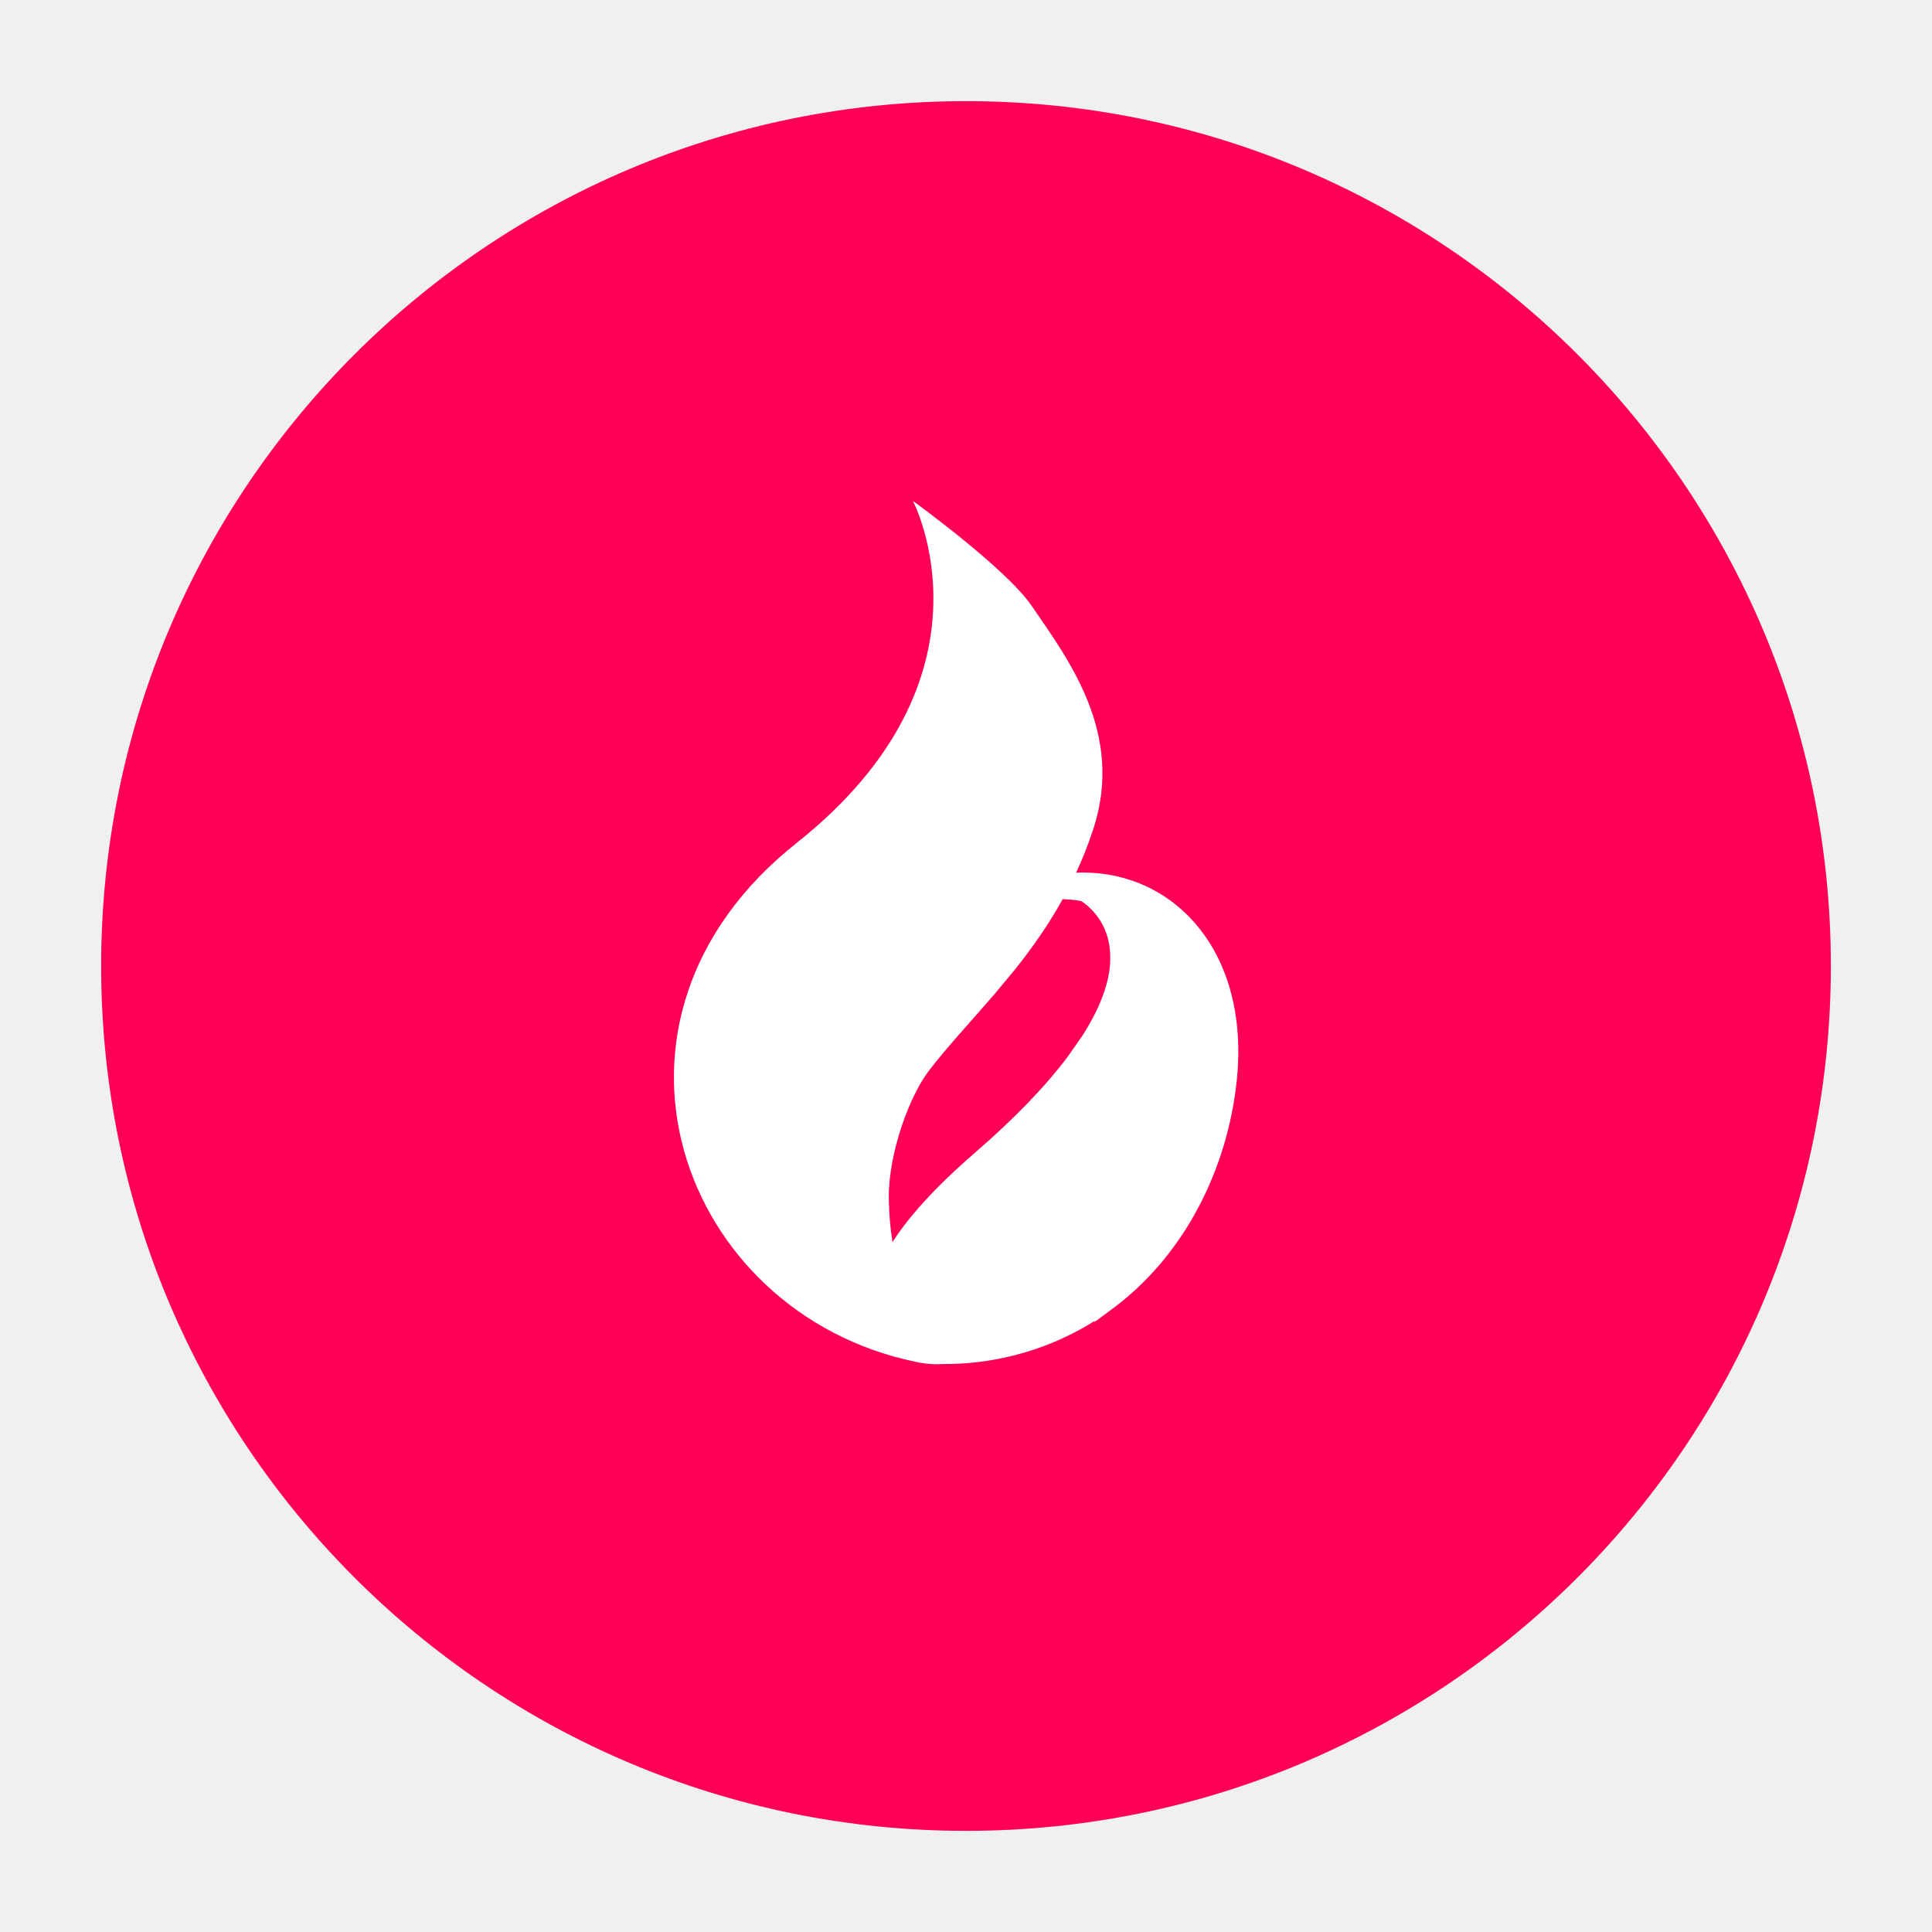
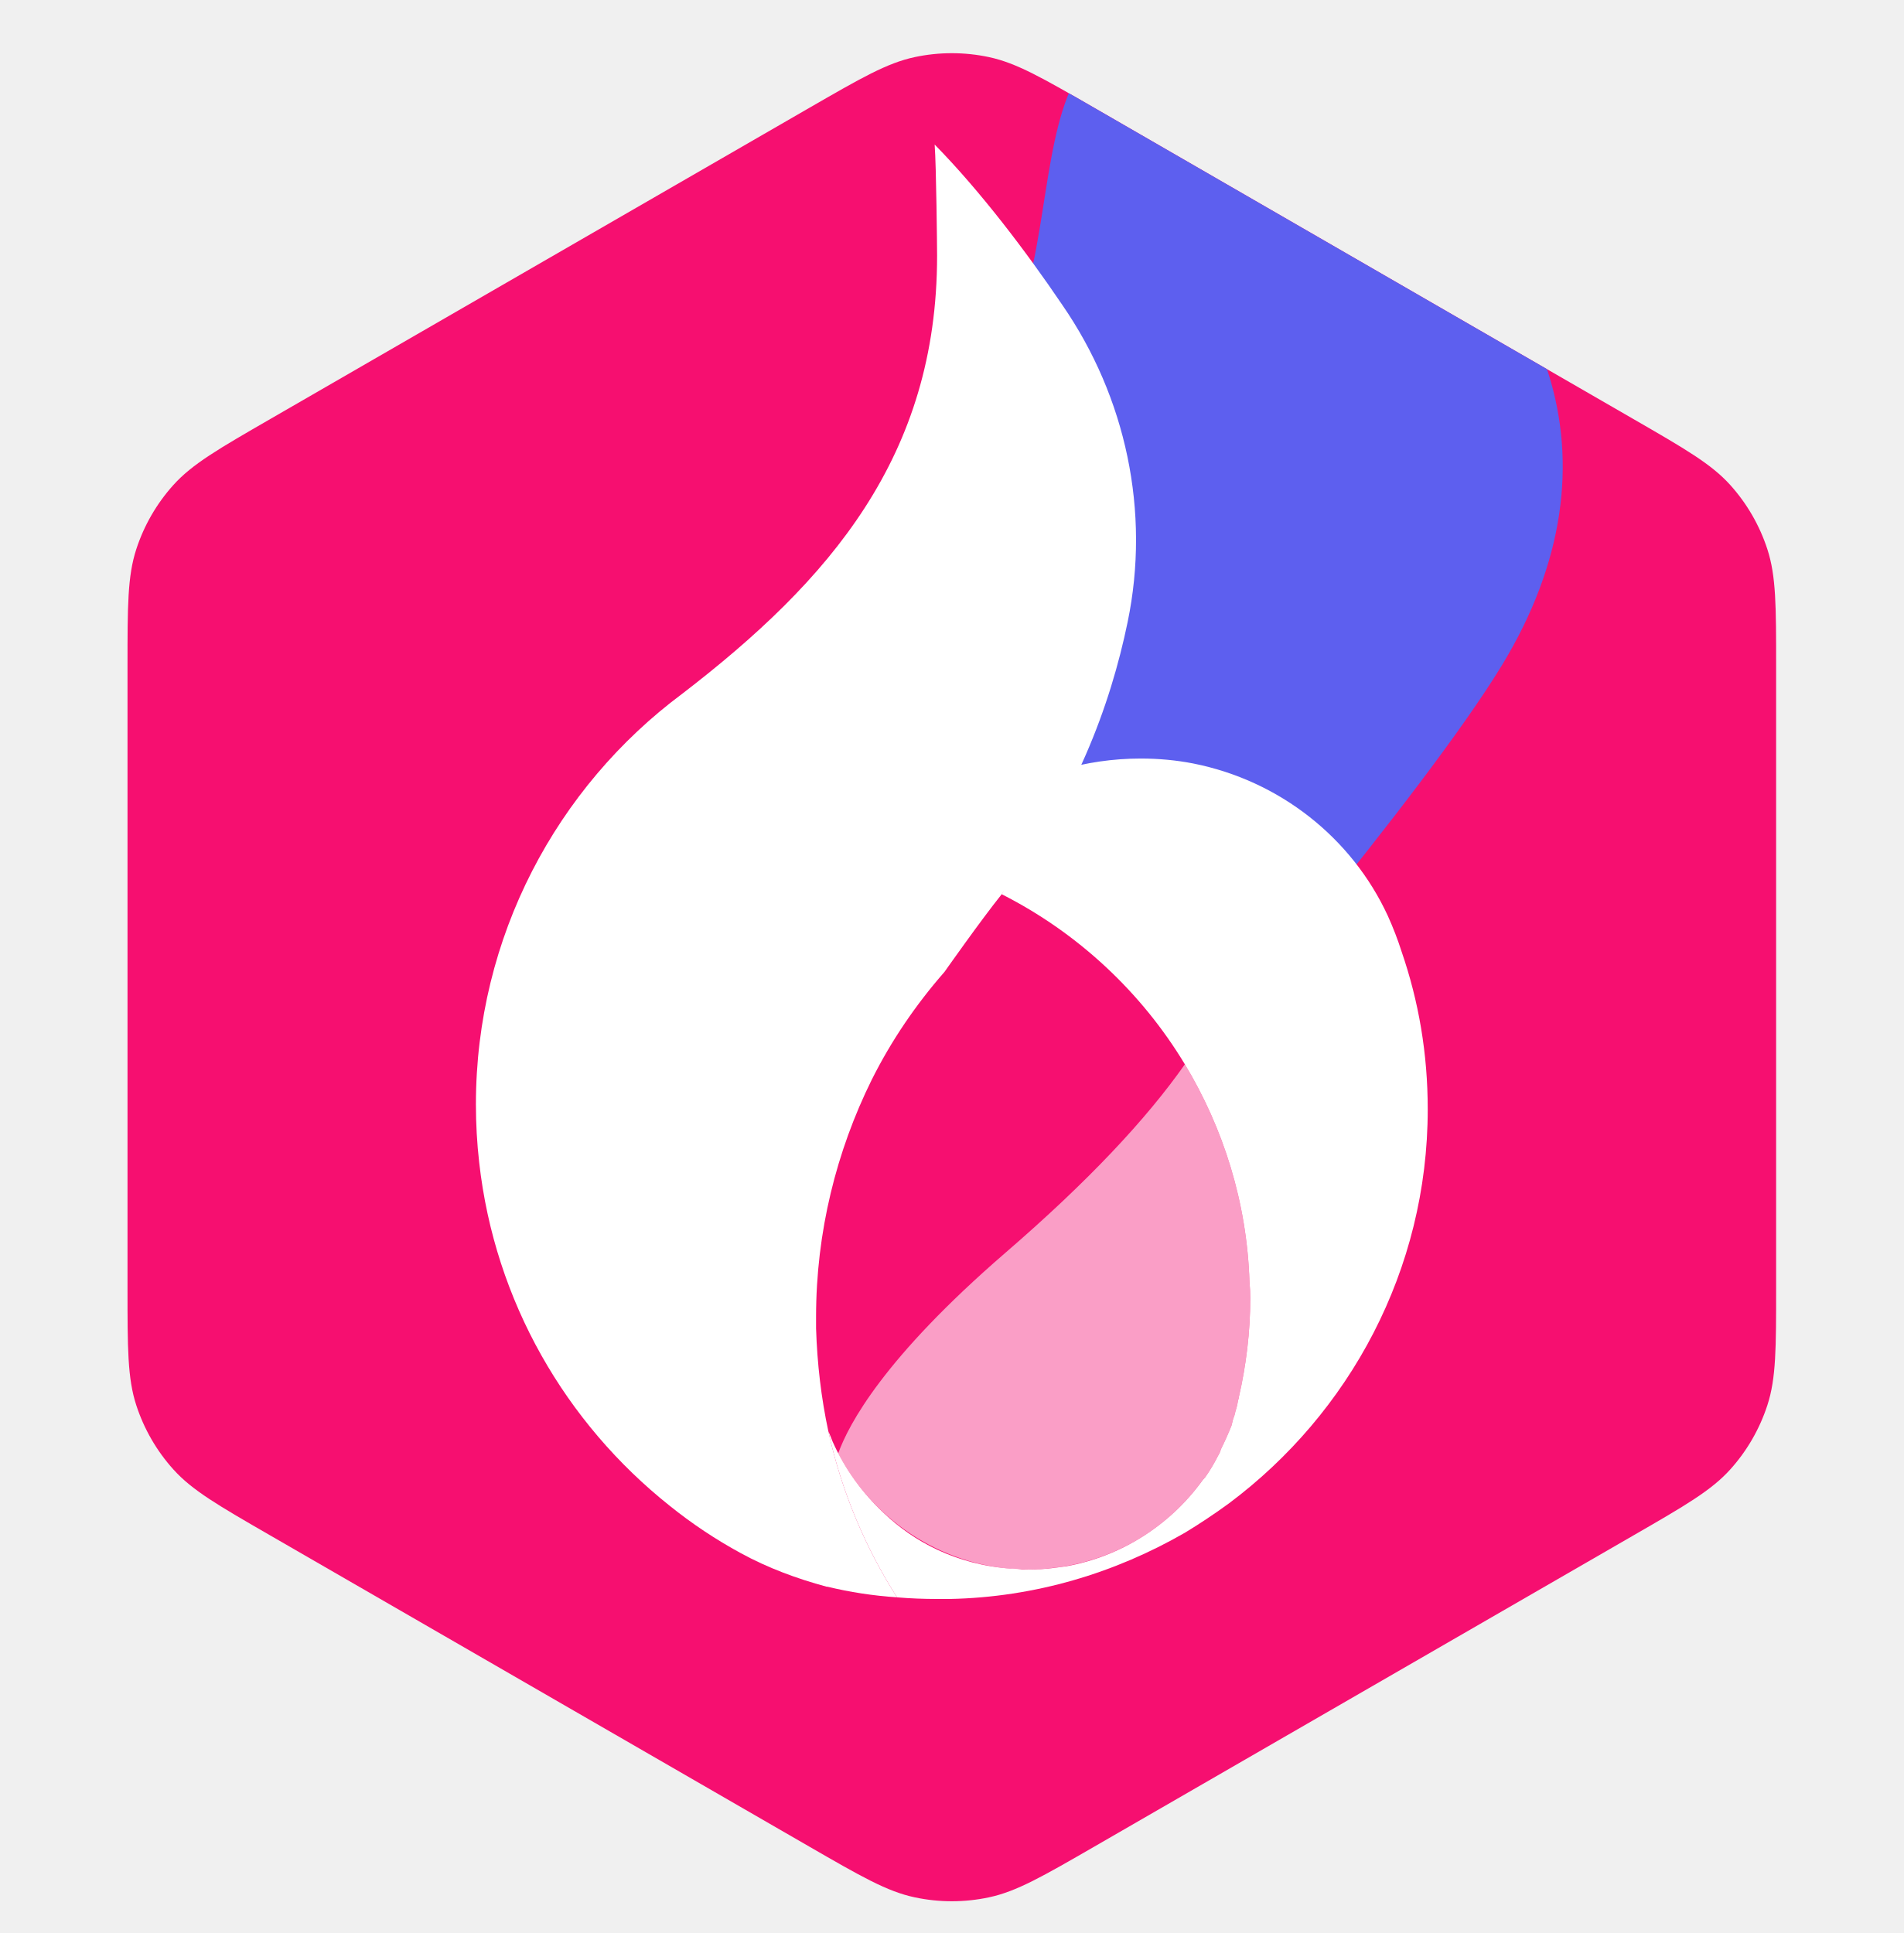
- <svg xmlns="http://www.w3.org/2000/svg" version="1.1" id="svg2" xml:space="preserve" width="2000" height="2000" viewBox="0 0 2000 2000">
-   <defs id="defs6">
-     <linearGradient x1="0" y1="0" x2="1" y2="0" gradientUnits="userSpaceOnUse" gradientTransform="matrix(1342.94,0,0,1342.94,78.53003,750)" spreadMethod="pad" id="linearGradient32">
-       <stop style="stop-opacity:1;stop-color:#ff0058" offset="0" id="stop24" />
-       <stop style="stop-opacity:1;stop-color:#ff0058" offset="0.937" id="stop26" />
-       <stop style="stop-opacity:1;stop-color:#ff0058" offset="1" id="stop28" />
-       <stop style="stop-opacity:1;stop-color:#ff0058" offset="1" id="stop30" />
-     </linearGradient>
-     <clipPath clipPathUnits="userSpaceOnUse" id="clipPath42">
-       <path d="M 0,1500 H 1500 V 0 H 0 Z" id="path40" />
-     </clipPath>
-   </defs>
-   <g id="g10" transform="matrix(1.333333,0,0,-1.333333,0,2000)">
-     <g id="g12">
-       <g id="g14">
-         <g id="g20">
-           <g id="g22">
-             <path d="M 78.53,750 C 78.53,379.157 379.157,78.53 750,78.53 v 0 c 370.843,0 671.47,300.627 671.47,671.47 v 0 c 0,370.843 -300.627,671.47 -671.47,671.47 v 0 C 379.157,1421.47 78.53,1120.843 78.53,750" style="fill:url(#linearGradient32);stroke:none" id="path34" />
-           </g>
-         </g>
-       </g>
-     </g>
-     <g id="g36">
-       <g id="g38" clip-path="url(#clipPath42)">
-         <g id="g44" transform="translate(862.0098,754.5098)">
-           <path d="m 0,0 c -0.029,-0.9 -0.069,-1.8 -0.13,-2.71 -0.04,-0.63 -0.099,-1.27 -0.16,-1.899 -0.09,-0.92 -0.2,-1.851 -0.33,-2.781 -0.09,-0.64 -0.17,-1.27 -0.27,-1.92 -0.16,-0.969 -0.339,-1.95 -0.53,-2.94 -0.12,-0.62 -0.229,-1.229 -0.37,-1.85 -0.239,-1.089 -0.52,-2.19 -0.8,-3.29 -0.139,-0.53 -0.26,-1.06 -0.41,-1.6 -0.43,-1.55 -0.899,-3.11 -1.42,-4.69 -0.03,-0.099 -0.059,-0.2 -0.09,-0.299 -0.559,-1.691 -1.179,-3.401 -1.84,-5.121 -0.2,-0.509 -0.42,-1.03 -0.62,-1.54 -0.49,-1.219 -0.98,-2.44 -1.52,-3.67 -0.28,-0.65 -0.59,-1.31 -0.89,-1.969 -0.5,-1.111 -1.01,-2.221 -1.559,-3.351 -0.341,-0.71 -0.71,-1.43 -1.071,-2.149 -0.55,-1.091 -1.11,-2.191 -1.7,-3.29 -0.39,-0.741 -0.8,-1.491 -1.21,-2.231 -0.61,-1.099 -1.229,-2.21 -1.87,-3.33 -0.43,-0.75 -0.87,-1.5 -1.319,-2.26 -0.681,-1.15 -1.391,-2.299 -2.111,-3.46 -0.46,-0.74 -0.91,-1.469 -1.38,-2.21 -0.16,-0.259 -0.339,-0.52 -0.509,-0.78 -0.011,0.01 -0.011,0.021 -0.021,0.021 L -32.979,-74.85 c -17.411,-23.2 -41.641,-48.33 -72.301,-74.839 -34.53,-29.861 -53.43,-52.92 -63.78,-69.161 -1.64,10.06 -2.58,20.31 -2.8,30.59 l -0.04,1.47 c -0.03,1.08 -0.05,2.17 -0.05,3.261 0,34.319 16.09,78.08 31.11,97.679 14.7,19.18 32.68,38.23 50.901,59.44 l 15.609,18.761 c 13.2,16.519 26.051,34.579 37.391,55.069 4.839,-0.19 9.62,-0.66 14.269,-1.48 0.021,-0.01 0.04,-0.02 0.061,-0.04 0.119,-0.08 0.279,-0.17 0.46,-0.29 0.069,-0.049 0.159,-0.11 0.239,-0.16 0.17,-0.11 0.35,-0.23 0.56,-0.369 0.121,-0.081 0.27,-0.19 0.401,-0.281 0.199,-0.14 0.399,-0.279 0.619,-0.44 0.17,-0.13 0.37,-0.28 0.551,-0.42 0.219,-0.169 0.439,-0.33 0.67,-0.52 0.21,-0.17 0.439,-0.359 0.659,-0.54 0.24,-0.2 0.48,-0.39 0.73,-0.609 0.241,-0.21 0.5,-0.44 0.75,-0.661 0.26,-0.23 0.51,-0.45 0.77,-0.7 0.261,-0.25 0.54,-0.519 0.81,-0.78 0.27,-0.26 0.531,-0.51 0.8,-0.79 0.29,-0.29 0.58,-0.61 0.87,-0.92 0.27,-0.29 0.54,-0.569 0.81,-0.87 0.301,-0.34 0.6,-0.71 0.9,-1.06 0.27,-0.32 0.531,-0.619 0.8,-0.96 0.3,-0.38 0.61,-0.79 0.91,-1.199 0.26,-0.351 0.53,-0.69 0.79,-1.051 0.31,-0.429 0.6,-0.889 0.901,-1.34 0.25,-0.379 0.509,-0.74 0.75,-1.129 0.299,-0.48 0.589,-1.011 0.889,-1.511 0.23,-0.4 0.47,-0.79 0.7,-1.199 0.3,-0.54 0.57,-1.131 0.85,-1.701 0.21,-0.42 0.43,-0.82 0.63,-1.26 0.29,-0.63 0.55,-1.289 0.82,-1.95 0.17,-0.419 0.361,-0.82 0.52,-1.25 0.28,-0.73 0.52,-1.51 0.77,-2.28 0.13,-0.4 0.27,-0.77 0.401,-1.18 0.359,-1.19 0.679,-2.419 0.96,-3.7 C -1.02,13.4 -0.77,12 -0.569,10.59 -0.5,10.13 -0.47,9.66 -0.41,9.19 -0.3,8.23 -0.189,7.26 -0.12,6.28 -0.08,5.71 -0.069,5.14 -0.05,4.57 -0.01,3.67 0.01,2.771 0.01,1.86 0.04,1.23 0.021,0.61 0,0 m -26.51,67.94 c 4.93,10.66 9.441,21.93 13.361,33.95 24.199,74.23 -19.241,131.42 -48,173.381 -20,29.189 -92.081,81.299 -92.081,81.299 0,0 71.97,-136.81 -90.27,-265.54 -173.68,-137.809 -90.12,-364.88 91.96,-402.759 l 1.04,-0.231 c 6.83,-1.489 13.84,-2.019 20.82,-1.569 0.36,0 0.73,-0.011 1.09,-0.011 1.61,0 3.25,0 4.86,0.07 h 0.32 c 37.091,0.84 73.551,11.16 105.42,29.84 1.961,1.151 3.93,2.351 5.89,3.59 v -0.81 l 14,10.38 c 55.59,41.21 89.03,108.04 96.28,176.781 C 108.88,7.72 48.16,70.99 -26.51,67.94" style="fill:#ffffff;fill-opacity:1;fill-rule:nonzero;stroke:none" id="path46" />
-         </g>
-       </g>
-     </g>
+ <svg xmlns="http://www.w3.org/2000/svg" width="64" height="65" viewBox="0 0 64 65" fill="none">
+   <path d="M27.2 3.632C28.949 2.623 29.823 2.118 30.753 1.92C31.575 1.745 32.425 1.745 33.248 1.92C34.177 2.118 35.051 2.623 36.8 3.632L54.913 14.09C56.661 15.099 57.536 15.604 58.172 16.31C58.734 16.935 59.159 17.671 59.419 18.471C59.713 19.375 59.713 20.384 59.713 22.403V43.318C59.713 45.337 59.713 46.347 59.419 47.251C59.159 48.05 58.734 48.787 58.172 49.411C57.536 50.118 56.661 50.623 54.913 51.632L36.8 62.09C35.051 63.099 34.177 63.604 33.248 63.801C32.425 63.976 31.575 63.976 30.753 63.801C29.823 63.604 28.949 63.099 27.2 62.09L9.087 51.632C7.339 50.623 6.464 50.118 5.828 49.411C5.266 48.787 4.841 48.05 4.581 47.251C4.287 46.347 4.287 45.337 4.287 43.318V22.403C4.287 20.384 4.287 19.375 4.581 18.471C4.841 17.671 5.266 16.935 5.828 16.31C6.464 15.604 7.339 15.099 9.087 14.09L27.2 3.632Z" fill="#F60F70" />
+   <mask id="mask0_43_1204" style="mask-type:alpha" maskUnits="userSpaceOnUse" x="4" y="1" width="56" height="63">
+     <path d="M27.2 3.632C28.949 2.623 29.823 2.118 30.753 1.92C31.575 1.745 32.425 1.745 33.248 1.92C34.177 2.118 35.051 2.623 36.8 3.632L54.913 14.09C56.661 15.099 57.536 15.604 58.172 16.31C58.734 16.935 59.159 17.671 59.419 18.471C59.713 19.375 59.713 20.384 59.713 22.403V43.318C59.713 45.337 59.713 46.347 59.419 47.251C59.159 48.05 58.734 48.787 58.172 49.411C57.536 50.118 56.661 50.623 54.913 51.632L36.8 62.09C35.051 63.099 34.177 63.604 33.248 63.801C32.425 63.976 31.575 63.976 30.753 63.801C29.823 63.604 28.949 63.099 27.2 62.09L9.087 51.632C7.339 50.623 6.464 50.118 5.828 49.411C5.266 48.787 4.841 48.05 4.581 47.251C4.287 46.347 4.287 45.337 4.287 43.318V22.403C4.287 20.384 4.287 19.375 4.581 18.471C4.841 17.671 5.266 16.935 5.828 16.31C6.464 15.604 7.339 15.099 9.087 14.09L27.2 3.632Z" fill="#F60F70" />
+   </mask>
+   <g mask="url(#mask0_43_1204)">
+     <path d="M50.5 22.361C47.83 26.756 40 35.861 40 35.861C40 35.861 37.508 31.092 35 29.569C32.934 28.314 28.87 32.022 28.5 29.569C26.5 19.861 30.68 15.779 33.515 12.006C36.734 7.721 32.71 -4.602 45.235 4.669C52.227 8.916 54.663 15.508 50.5 22.361Z" fill="#5D5FEF" />
+     <path d="M31.423 4.861C31.478 5.603 31.505 8.325 31.505 8.6C31.505 15.335 27.904 19.514 22.928 23.335C18.722 26.469 16 31.5 16 37.136C16 37.795 16.037 38.446 16.11 39.088C16.632 43.761 19.024 47.857 22.515 50.634C23.267 51.239 24.064 51.77 24.907 52.228C25.814 52.723 26.777 53.081 27.794 53.356C27.794 53.356 27.803 53.356 27.821 53.356C28.573 53.539 29.352 53.658 30.158 53.713C29.086 52.036 28.289 50.139 27.849 48.132C27.61 47.014 27.473 45.86 27.436 44.668C27.436 44.54 27.436 44.412 27.436 44.283C27.436 41.424 28.124 38.703 29.306 36.311C29.966 34.991 30.79 33.782 31.753 32.682C31.753 32.682 32.99 30.923 33.677 30.07C36.124 27.019 37.333 23.72 37.911 20.916C38.68 17.204 37.856 13.356 35.711 10.249C34.502 8.462 32.962 6.428 31.423 4.861Z" fill="white" />
+     <path d="M42.007 43.101C42.025 43.285 42.034 43.468 42.034 43.651C42.034 44.778 41.897 45.905 41.65 46.978C41.65 47.014 41.64 47.051 41.622 47.087C41.604 47.216 41.576 47.335 41.539 47.445C41.521 47.537 41.494 47.628 41.457 47.72C41.439 47.793 41.42 47.867 41.402 47.94C41.292 48.215 41.173 48.48 41.045 48.737C41.026 48.81 40.999 48.874 40.962 48.929C40.834 49.186 40.687 49.434 40.522 49.672C40.467 49.727 40.422 49.782 40.385 49.837C39.23 51.404 37.471 52.476 35.436 52.723C35.528 52.705 35.629 52.687 35.739 52.668C35.372 52.742 34.987 52.778 34.584 52.778C31.808 52.778 29.388 51.184 28.179 48.874C28.536 47.885 29.718 45.658 33.787 42.139C36.591 39.72 38.543 37.63 39.835 35.789C41.127 37.933 41.924 40.435 42.007 43.101Z" fill="#FDFDFF" fill-opacity="0.6" />
+     <path fill-rule="evenodd" clip-rule="evenodd" d="M40.11 25.699L40.11 25.672C43.024 26.249 45.443 28.174 46.653 30.785C46.836 31.189 46.992 31.592 47.12 31.995C47.698 33.672 48 35.431 48 37.301C48 42.717 45.361 47.528 41.32 50.551C41.075 50.73 40.826 50.904 40.571 51.073C40.33 51.234 40.085 51.39 39.835 51.541C37.498 52.888 34.804 53.713 31.918 53.768H31.505C31.047 53.768 30.598 53.75 30.158 53.713C29.086 52.036 28.289 50.139 27.849 48.132C27.849 48.132 27.904 48.242 27.986 48.462C28.399 49.397 29.003 50.222 29.746 50.909C30.708 51.816 32.11 52.613 34.007 52.751H34.062C34.154 52.751 34.254 52.76 34.364 52.778H34.584C34.877 52.778 35.161 52.76 35.436 52.724L35.849 52.668C37.691 52.339 39.313 51.294 40.385 49.837C40.422 49.782 40.467 49.727 40.522 49.672C40.687 49.434 40.834 49.186 40.962 48.93C40.999 48.874 41.026 48.81 41.045 48.737C41.173 48.48 41.292 48.215 41.402 47.94L41.457 47.72C41.494 47.628 41.521 47.537 41.539 47.445C41.576 47.335 41.604 47.216 41.622 47.088C41.64 47.051 41.65 47.014 41.65 46.978C41.897 45.906 42.034 44.778 42.034 43.651C42.034 43.468 42.025 43.285 42.007 43.101C41.924 40.435 41.127 37.933 39.835 35.789C39.835 35.789 39.835 35.789 39.835 35.789C38.378 33.369 36.234 31.363 33.677 30.07C34.502 28.778 35.161 27.376 35.656 25.892C36.509 25.644 37.416 25.507 38.35 25.507C38.955 25.507 39.542 25.562 40.11 25.672V25.699Z" fill="white" />
  </g>
</svg>
